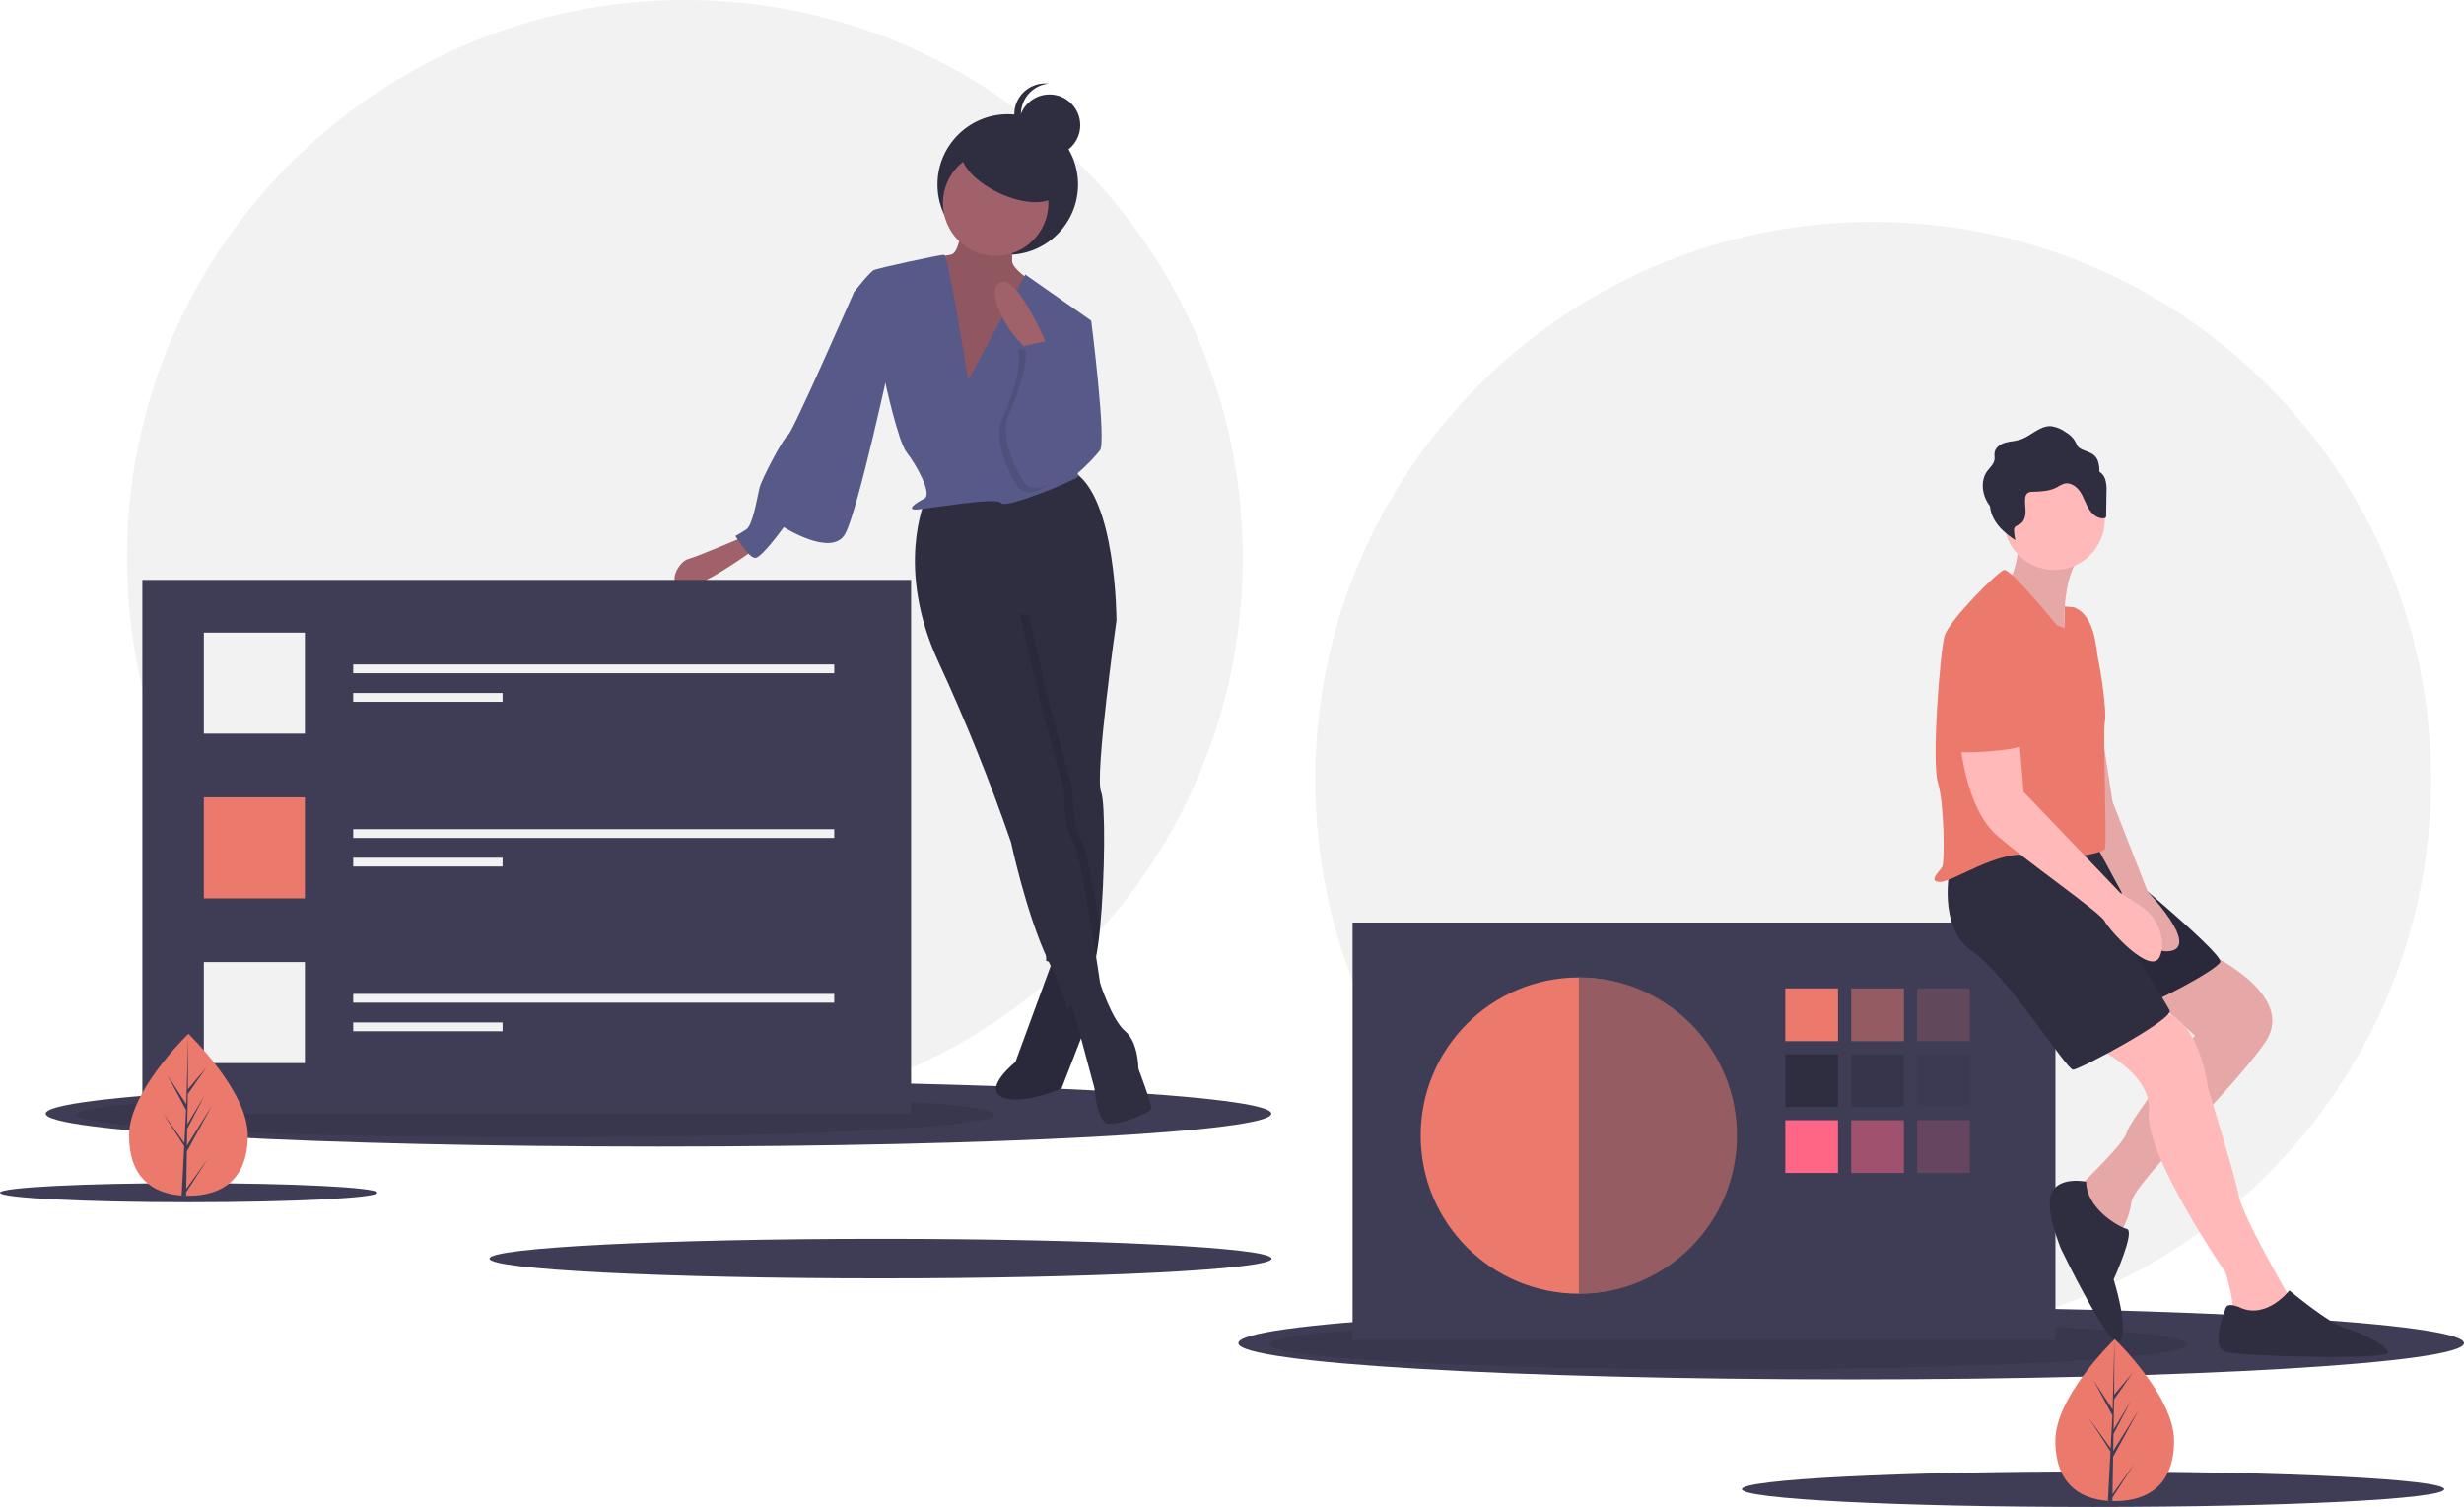
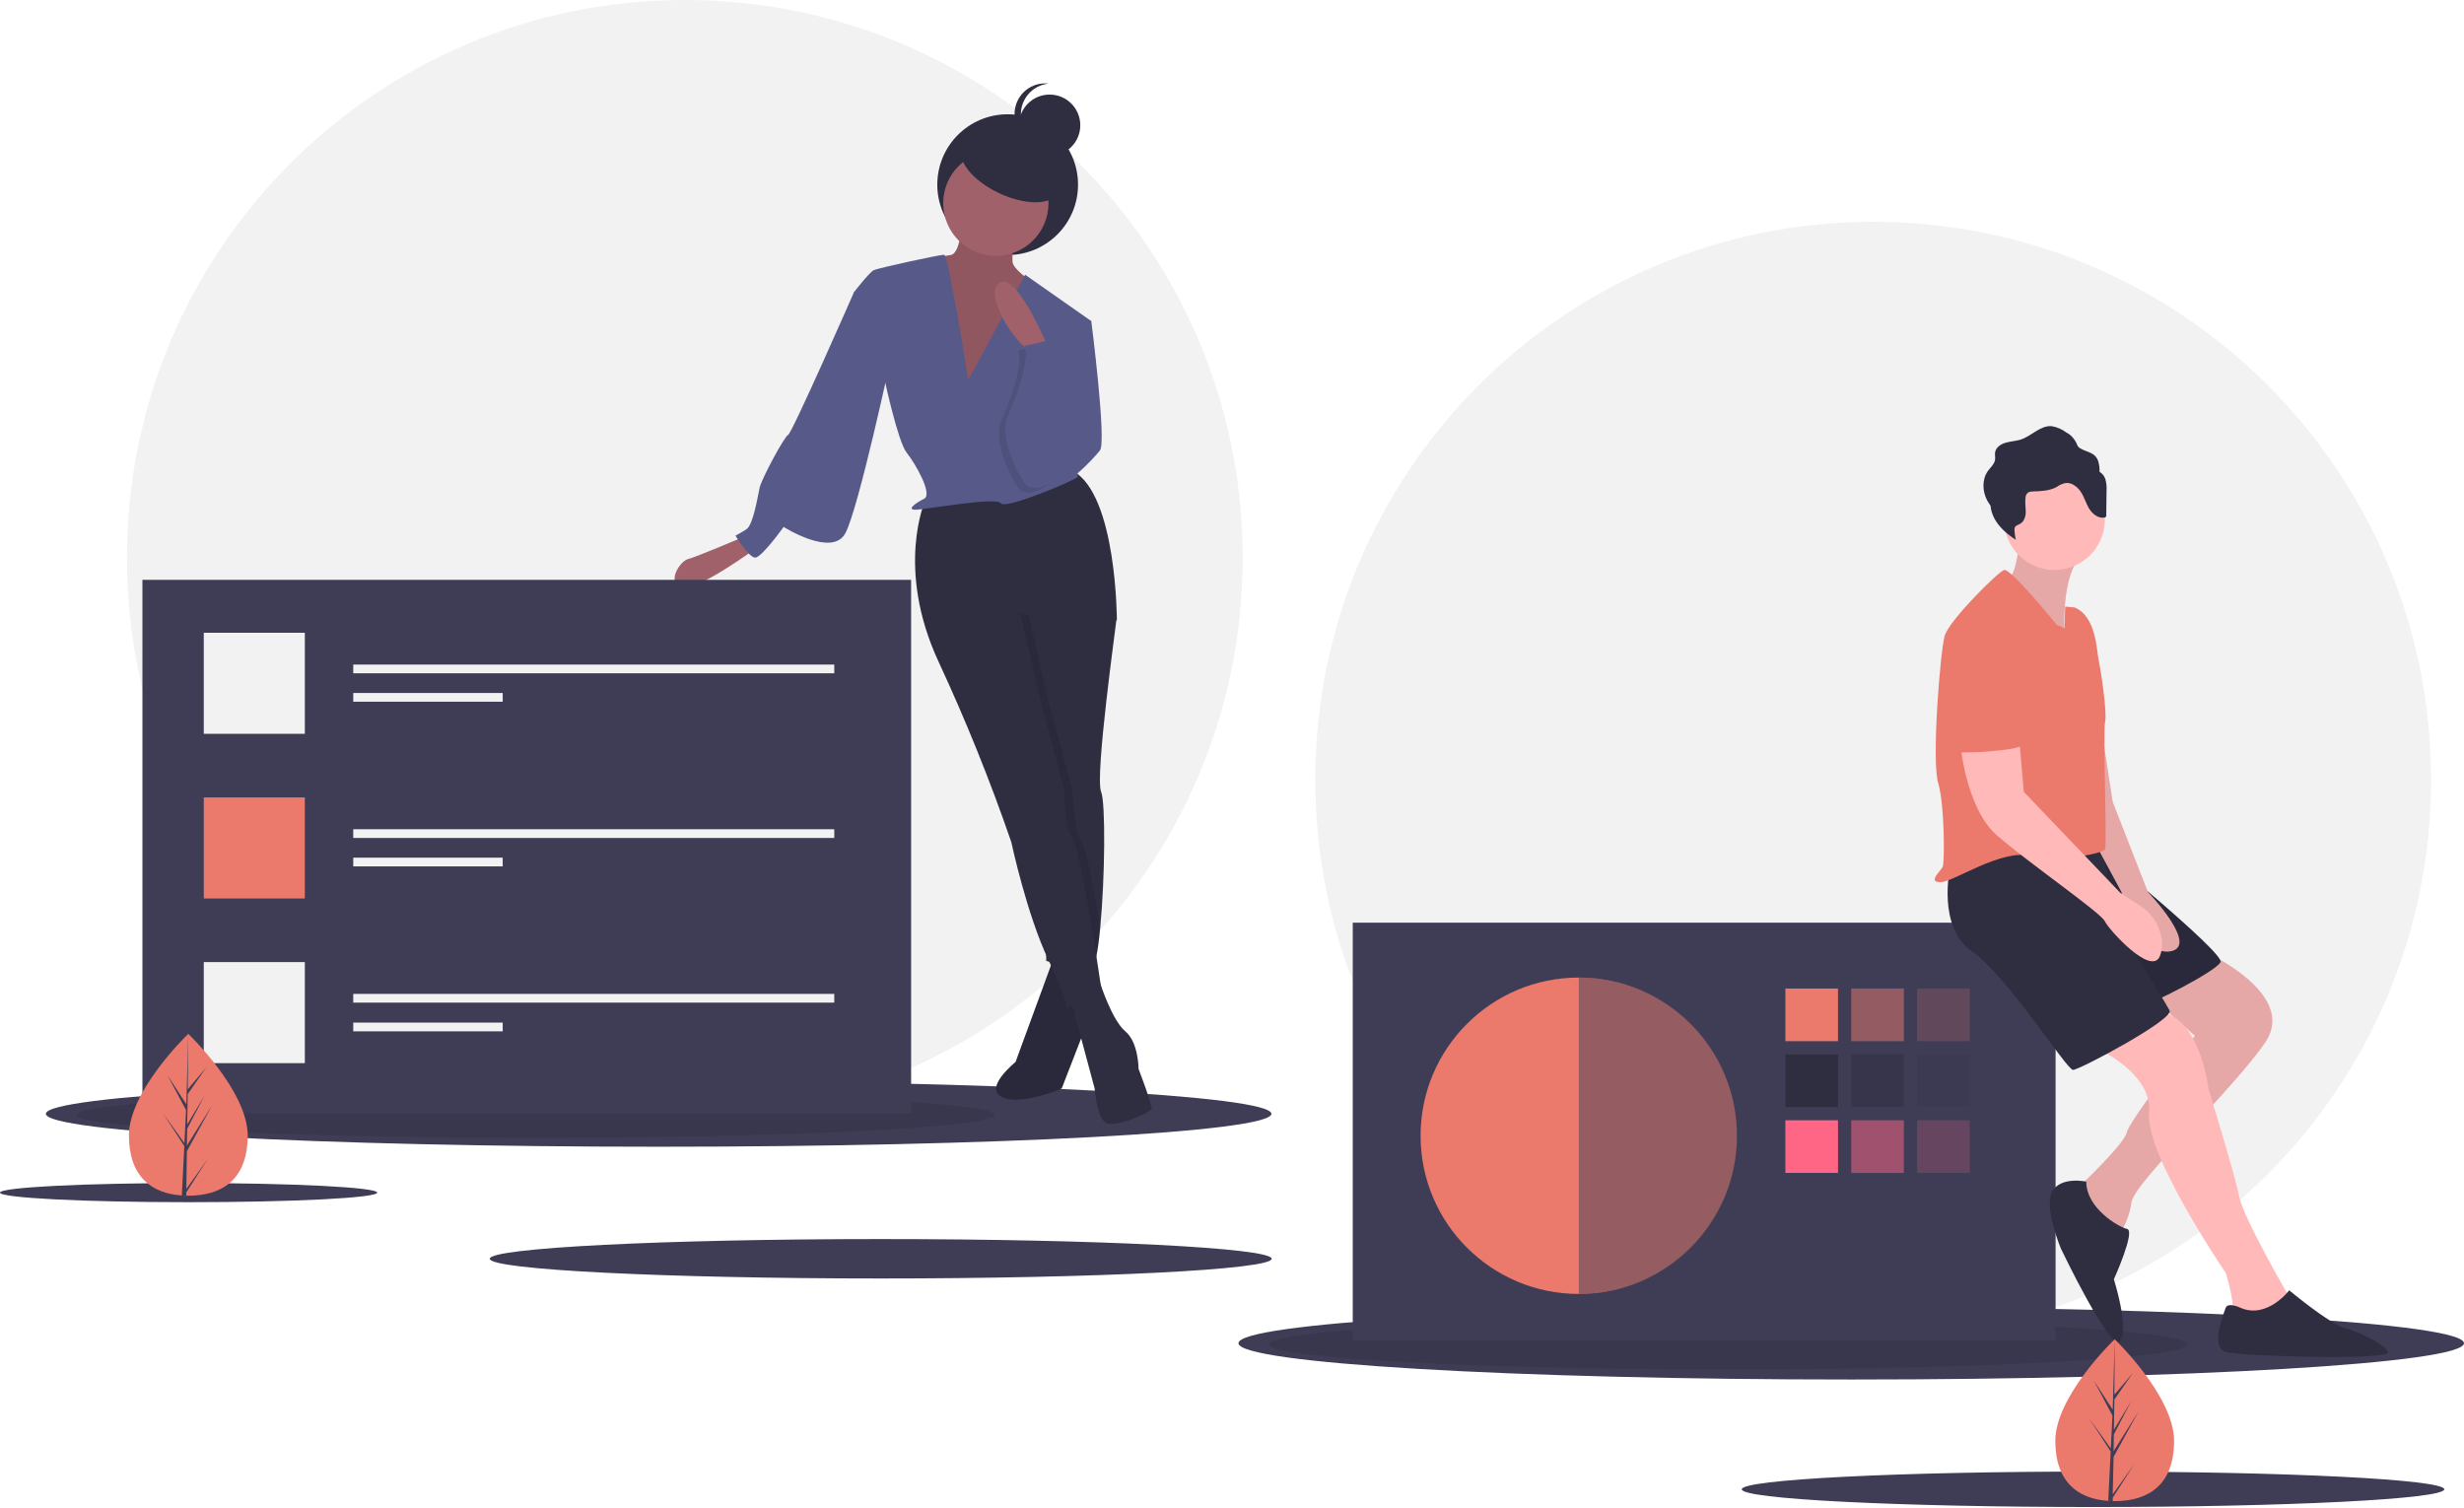
- <svg xmlns="http://www.w3.org/2000/svg" width="875.437" height="535.406" viewBox="0 0 875.437 535.406">
-   <g id="Group_29" data-name="Group 29" transform="translate(0 -11.227)">
-     <circle id="Ellipse_91" data-name="Ellipse 91" cx="198.217" cy="198.217" r="198.217" transform="translate(467.297 90.045)" fill="#f2f2f2" />
-     <circle id="Ellipse_93" data-name="Ellipse 93" cx="198.217" cy="198.217" r="198.217" transform="translate(45.111 11.227)" fill="#f2f2f2" />
-     <ellipse id="Ellipse_94" data-name="Ellipse 94" cx="217.727" cy="11.706" rx="217.727" ry="11.706" transform="translate(16.237 395.175)" fill="#3f3d56" />
-     <ellipse id="Ellipse_95" data-name="Ellipse 95" cx="163.1" cy="8.073" rx="163.1" ry="8.073" transform="translate(27.162 399.211)" opacity="0.1" />
-     <ellipse id="Ellipse_96" data-name="Ellipse 96" cx="217.727" cy="12.876" rx="217.727" ry="12.876" transform="translate(439.984 475.554)" fill="#3f3d56" />
-     <ellipse id="Ellipse_97" data-name="Ellipse 97" cx="163.1" cy="8.88" rx="163.1" ry="8.88" transform="translate(450.909 479.994)" opacity="0.1" />
-     <ellipse id="Ellipse_98" data-name="Ellipse 98" cx="138.942" cy="7.023" rx="138.942" ry="7.023" transform="translate(173.916 451.362)" fill="#3f3d56" />
-     <ellipse id="Ellipse_99" data-name="Ellipse 99" cx="67.037" cy="3.389" rx="67.037" ry="3.389" transform="translate(0 431.586)" fill="#3f3d56" />
-     <ellipse id="Ellipse_100" data-name="Ellipse 100" cx="124.767" cy="6.307" rx="124.767" ry="6.307" transform="translate(618.88 534.019)" fill="#3f3d56" />
-     <rect id="Rectangle_427" data-name="Rectangle 427" width="249.722" height="148.273" transform="translate(480.564 338.987)" fill="#3f3d56" />
-     <circle id="Ellipse_101" data-name="Ellipse 101" cx="56.188" cy="56.188" r="56.188" transform="translate(504.756 358.497)" fill="#eb7a6d" />
-     <rect id="Rectangle_428" data-name="Rectangle 428" width="18.729" height="18.729" transform="translate(634.299 362.399)" fill="#eb7a6d" />
-     <rect id="Rectangle_429" data-name="Rectangle 429" width="18.729" height="18.729" transform="translate(657.711 362.399)" fill="#eb7a6d" opacity="0.5" />
-     <rect id="Rectangle_430" data-name="Rectangle 430" width="18.729" height="18.729" transform="translate(681.122 362.399)" fill="#eb7a6d" opacity="0.2" />
-     <rect id="Rectangle_431" data-name="Rectangle 431" width="18.729" height="18.729" transform="translate(634.299 385.81)" fill="#2f2e41" />
-     <rect id="Rectangle_432" data-name="Rectangle 432" width="18.729" height="18.729" transform="translate(657.711 385.81)" fill="#2f2e41" opacity="0.5" />
-     <rect id="Rectangle_433" data-name="Rectangle 433" width="18.729" height="18.729" transform="translate(681.122 385.81)" fill="#2f2e41" opacity="0.2" />
-     <rect id="Rectangle_434" data-name="Rectangle 434" width="18.729" height="18.729" transform="translate(634.299 409.222)" fill="#ff6584" />
-     <rect id="Rectangle_435" data-name="Rectangle 435" width="18.729" height="18.729" transform="translate(657.711 409.222)" fill="#ff6584" opacity="0.5" />
-     <rect id="Rectangle_436" data-name="Rectangle 436" width="18.729" height="18.729" transform="translate(681.122 409.222)" fill="#ff6584" opacity="0.2" />
-     <path id="Path_423" data-name="Path 423" d="M757.9,558.459V670.834c31.031,0,57.748-25.156,57.748-56.187S788.935,558.459,757.9,558.459Z" transform="translate(-196.96 -199.962)" fill="#3f3d56" opacity="0.5" />
-     <path id="Path_424" data-name="Path 424" d="M1030.415,546.959s32.776,14.827,21.07,32-46.823,49.945-47.6,56.968-5.463,13.266-5.463,13.266S982.811,632.8,984.372,631.24s17.168-16.388,17.949-20.29,24.192-34.337,24.192-34.337l-21.07-18.729Z" transform="translate(-246.672 -197.437)" fill="#ffb9b9" />
-     <path id="Path_425" data-name="Path 425" d="M1030.415,546.959s32.776,14.827,21.07,32-46.823,49.945-47.6,56.968-5.463,13.266-5.463,13.266S982.811,632.8,984.372,631.24s17.168-16.388,17.949-20.29,24.192-34.337,24.192-34.337l-21.07-18.729Z" transform="translate(-246.672 -197.437)" opacity="0.1" />
-     <path id="Path_426" data-name="Path 426" d="M990.4,585.665s22.631,9.365,21.07,24.192,27.313,56.968,27.313,56.968,3.122,10.145,2.341,13.266,20.29,2.341,20.29,2.341v-7.023s-16.388-28.094-17.949-35.9-10.925-38.239-10.925-38.239-3.122-27.313-18.729-27.313A29.264,29.264,0,0,0,990.4,585.665Z" transform="translate(-248.021 -203.366)" fill="#ffb9b9" />
-     <path id="Path_427" data-name="Path 427" d="M987.867,498.459s46.823,38.239,45.262,41.36-24.192,14.827-28.094,15.608-31.51-56.968-31.51-56.968Z" transform="translate(-244.314 -186.785)" fill="#2f2e41" />
-     <path id="Path_428" data-name="Path 428" d="M987.867,498.459s46.823,38.239,45.262,41.36-24.192,14.827-28.094,15.608-31.51-56.968-31.51-56.968Z" transform="translate(-244.314 -186.785)" opacity="0.1" />
-     <path id="Path_429" data-name="Path 429" d="M926.661,506.019s-4.682,21.07,7.8,29.655,33.556,42.141,35.9,42.141,35.9-17.949,34.337-21.07-18.729-30.435-18.729-30.435l-5.463-28.874S932.9,495.874,926.661,506.019Z" transform="translate(-233.833 -186.541)" fill="#2f2e41" />
-     <path id="Path_430" data-name="Path 430" d="M991.9,420.459l7.023,45.262,12.486,32s18.729,19.51,7.8,21.07-17.168-21.07-17.168-21.07L991.9,478.988Z" transform="translate(-248.35 -169.655)" fill="#ffb9b9" />
-     <path id="Path_431" data-name="Path 431" d="M991.9,420.459l7.023,45.262,12.486,32s18.729,19.51,7.8,21.07-17.168-21.07-17.168-21.07L991.9,478.988Z" transform="translate(-248.35 -169.655)" opacity="0.1" />
-     <path id="Path_432" data-name="Path 432" d="M956.662,355.959s0,16.388-5.463,17.949,21.851,22.631,21.851,22.631-3.122-27.313,7.8-34.337Z" transform="translate(-239.252 -155.49)" fill="#ffb9b9" />
-     <path id="Path_433" data-name="Path 433" d="M956.662,355.959s0,16.388-5.463,17.949,21.851,22.631,21.851,22.631-3.122-27.313,7.8-34.337Z" transform="translate(-239.252 -155.49)" opacity="0.1" />
-     <circle id="Ellipse_102" data-name="Ellipse 102" cx="17.949" cy="17.949" r="17.949" transform="translate(711.947 177.839)" fill="#ffb9b9" />
-     <path id="Path_434" data-name="Path 434" d="M963.185,392.462s-16.388-20.29-18.729-19.51-19.51,17.949-21.07,23.411-4.682,44.482-2.341,52.286,2.341,28.094,1.561,29.654-5.463,5.463-.78,5.463,21.07-11.706,32-9.365,25.753-.78,26.533-2.341-.78-42.141,0-45.262-1.561-18.729-2.341-21.851-.78-15.608-8.584-18.729l-3.328-.329-.186,7.719Z" transform="translate(-232.509 -159.217)" fill="#eb7a6d" />
-     <path id="Path_435" data-name="Path 435" d="M931.4,449.959s1.561,24.192,13.267,34.337,36.678,27.313,38.239,30.435,16.388,19.51,19.51,12.486a11.676,11.676,0,0,0,.626-6.919,17.21,17.21,0,0,0-7.728-11.247l-6.944-4.464-34.337-35.9-1.561-18.729Z" transform="translate(-235.063 -176.134)" fill="#ffb9b9" />
-     <path id="Path_436" data-name="Path 436" d="M985.253,651.364s-8.974-1.951-12.1,3.512,3.122,20.29,3.122,20.29,17.949,37.458,21.07,32.776-2.341-21.851-2.341-21.851,7.8-17.168,4.682-17.949S985.253,660.728,985.253,651.364Z" transform="translate(-244.041 -220.291)" fill="#2f2e41" />
-     <path id="Path_437" data-name="Path 437" d="M1057.131,707.2s-4.682-2.341-5.463,0-5.463,14.047,0,15.608,59.309,3.122,57.748,0-10.145-7.023-15.608-8.584-19.51-13.266-19.51-13.266S1066.5,711.1,1057.131,707.2Z" transform="translate(-260.902 -231.258)" fill="#2f2e41" />
-     <path id="Path_438" data-name="Path 438" d="M985.321,326.38a4.807,4.807,0,0,0-2.085-2.721,11.03,11.03,0,0,0-.44-3.591c-1.147-3.39-3.863-3.2-6.427-4.695-1.112-.65-1.043-1.225-1.622-2.293a8.511,8.511,0,0,0-3.28-3.346,11.8,11.8,0,0,0-5.326-2.259c-4.088-.279-7.223,3.567-11.13,4.8-1.722.544-3.573.566-5.3,1.081s-3.459,1.742-3.717,3.53c-.119.825.091,1.672-.03,2.5-.24,1.64-1.679,2.788-2.642,4.137-2.13,2.983-1.886,7.2-.183,10.442a14.676,14.676,0,0,0,1.228,1.922,11.823,11.823,0,0,0,1.3,4.39c1.7,3.245,4.634,5.67,7.7,7.685a18.174,18.174,0,0,1-.454-3.277,2.261,2.261,0,0,1,.139-1.086c.341-.713,1.242-.9,1.929-1.293,1.423-.809,1.981-2.6,2.022-4.234s-.306-3.275-.134-4.9a2.679,2.679,0,0,1,.917-1.97,3.167,3.167,0,0,1,1.729-.412c2.915-.119,5.961-.172,8.532-1.551a12.646,12.646,0,0,1,2.656-1.343c2.185-.57,4.419.962,5.678,2.836s1.887,4.105,3.049,6.042,3.169,3.663,5.416,3.434a.9.9,0,0,0,.671-.3,1.006,1.006,0,0,0,.124-.572l.125-8.588a12.981,12.981,0,0,0-.433-4.365Z" transform="translate(-237.344 -144.838)" fill="#2f2e41" />
-     <path id="Path_439" data-name="Path 439" d="M936.81,398.959s17.168,7.8,16.388,24.192,4.682,17.949-8.584,19.51-16.388,0-17.168,1.561-5.463-35.9-2.341-39.8S936.81,398.959,936.81,398.959Z" transform="translate(-233.447 -164.933)" fill="#eb7a6d" />
-     <circle id="Ellipse_103" data-name="Ellipse 103" cx="24.972" cy="24.972" r="24.972" transform="translate(333.072 51.807)" fill="#2f2e41" />
-     <path id="Path_440" data-name="Path 440" d="M513.5,547.959,499.454,586.2s-11.706,9.365-4.682,12.486,21.07-3.122,21.07-3.122l10.925-28.094-1.561-19.51Z" transform="translate(-138.678 -197.656)" fill="#2f2e41" />
-     <path id="Path_441" data-name="Path 441" d="M513.5,547.959,499.454,586.2s-11.706,9.365-4.682,12.486,21.07-3.122,21.07-3.122l10.925-28.094-1.561-19.51Z" transform="translate(-138.678 -197.656)" opacity="0.1" />
-     <path id="Path_442" data-name="Path 442" d="M519.412,257.459l11.706,1.561s5.463,42.921,3.122,46.043-14.047,15.608-18.729,12.486S519.412,257.459,519.412,257.459Z" transform="translate(-143.419 -133.857)" fill="#575a89" />
-     <path id="Path_443" data-name="Path 443" d="M370.546,357.959s-16.388,7.023-19.51,7.8-7.8,8.584-2.341,10.145,26.533-14.047,26.533-14.047Z" transform="translate(-106.538 -155.929)" fill="#a0616a" />
-     <path id="Path_444" data-name="Path 444" d="M526.4,566.477l8.584,32s.78,11.706,4.682,12.486,15.608-3.9,15.608-5.463-4.682-14.047-4.682-14.047,0-9.365-4.682-13.267-8.9-16.973-8.9-16.973Z" transform="translate(-146.118 -200.566)" fill="#2f2e41" />
-     <path id="Path_445" data-name="Path 445" d="M530.959,453.535c1.576,3.676,1.381,30.341-.343,48.087-.835,8.623-2.029,15.139-3.559,15.9l-11.183-2.794-4.425-1.108-.117-9.708-.663-53.5L497.4,395.006V380.959l33.556,3.122,5.322,8.358.14.226S528.618,448.072,530.959,453.535Z" transform="translate(-139.749 -160.98)" fill="#2f2e41" />
-     <path id="Path_446" data-name="Path 446" d="M523.936,470.7c1.67,2.505,4.456,17.5,6.68,30.919-.835,8.623-2.029,15.139-3.559,15.9l-11.183-2.794c-.172-.359-.343-.734-.523-1.108-1.428-3-2.77-6.305-4.019-9.708l-.663-53.5L497.4,395.006V380.959l33.556,3.122,5.322,8.358-31.075-2.115,7.023,30.435,8.584,32S520.814,466.021,523.936,470.7Z" transform="translate(-139.749 -160.98)" opacity="0.1" />
-     <path id="Path_447" data-name="Path 447" d="M459.357,338.1s-10.925,24.192,4.682,57.748a682.137,682.137,0,0,1,25.753,63.991s5.463,25.753,13.266,42.141,6.243,17.168,6.243,17.168l12.486-7.023s-7.023-48.384-10.145-53.066-3.122-17.949-3.122-17.949l-8.584-32-7.023-30.435,34.337,2.341s0-44.482-15.608-53.066Z" transform="translate(-130.577 -149.34)" fill="#2f2e41" />
-     <path id="Path_448" data-name="Path 448" d="M471.8,212.459s0,12.486-3.9,13.267-11.706.78-14.047,4.682S471.8,285.815,471.8,285.815l21.07-13.266,7.023-35.117s-10.145-6.243-10.145-9.365V214.02Z" transform="translate(-130.143 -123.974)" fill="#a0616a" />
-     <path id="Path_449" data-name="Path 449" d="M471.8,212.459s0,12.486-3.9,13.267-11.706.78-14.047,4.682S471.8,285.815,471.8,285.815l21.07-13.266,7.023-35.117s-10.145-6.243-10.145-9.365V214.02Z" transform="translate(-130.143 -123.974)" opacity="0.1" />
-     <circle id="Ellipse_104" data-name="Ellipse 104" cx="18.729" cy="18.729" r="18.729" transform="translate(335.023 64.683)" fill="#a0616a" />
-     <path id="Path_450" data-name="Path 450" d="M468.483,273.941s-7.023-44.482-8.584-44.482-23.411,4.682-24.972,5.463-7.023,7.8-7.023,7.8l10.925,31.215s4.682,21.851,7.8,25.753,9.365,14.827,6.243,16.388-6.243,3.9-3.122,3.9,28.874-4.682,30.435-2.341,27.313-8.584,27.313-9.365-3.121-37.458-3.121-37.458l7.8-17.949-23.412-16.388Z" transform="translate(-124.486 -127.708)" fill="#575a89" />
-     <path id="Path_451" data-name="Path 451" d="M423.848,241.459l-7.8,3.9s-21.851,49.944-23.411,50.725-9.365,15.608-10.145,18.729-2.341,13.267-4.682,14.827a40.537,40.537,0,0,1-3.9,2.341s4.682,7.8,7.023,7.8,10.145-10.925,10.145-10.925,17.168,10.925,21.851,2.341,16.388-63.211,16.388-63.211Z" transform="translate(-112.626 -130.343)" fill="#575a89" />
-     <path id="Path_452" data-name="Path 452" d="M511.049,265.3s-10.925-26.533-17.168-23.411,4.682,21.851,11.706,24.972Z" transform="translate(-138.568 -130.381)" fill="#a0616a" />
-     <path id="Path_453" data-name="Path 453" d="M500.55,272.263l10.949-2.475,2.317,11.84s10.145,17.949,7.8,25.753-16.388,20.29-21.07,13.267-8.584-17.949-5.463-24.192S502.891,275.384,500.55,272.263Z" transform="translate(-138.994 -136.565)" opacity="0.1" />
-     <path id="Path_454" data-name="Path 454" d="M503.55,270.263l10.949-2.475,2.317,11.84s10.145,17.949,7.8,25.753-16.388,20.29-21.07,13.266-8.584-17.949-5.463-24.192S505.891,273.384,503.55,270.263Z" transform="translate(-139.653 -136.125)" fill="#575a89" />
-     <ellipse id="Ellipse_105" data-name="Ellipse 105" cx="8.974" cy="18.729" rx="8.974" ry="18.729" transform="translate(338.057 71.888) rotate(-64.899)" fill="#2f2e41" />
-     <circle id="Ellipse_106" data-name="Ellipse 106" cx="10.925" cy="10.925" r="10.925" transform="translate(361.946 44.783)" fill="#2f2e41" />
-     <path id="Path_455" data-name="Path 455" d="M503.239,162.384a10.925,10.925,0,0,1,9.753-10.861,10.925,10.925,0,1,0,0,21.721,10.925,10.925,0,0,1-9.755-10.861Z" transform="translate(-140.513 -110.578)" fill="#2f2e41" />
-     <rect id="Rectangle_437" data-name="Rectangle 437" width="273.134" height="189.633" transform="translate(50.573 217.248)" fill="#3f3d56" />
-     <rect id="Rectangle_438" data-name="Rectangle 438" width="35.898" height="35.898" transform="translate(72.424 235.977)" fill="#f2f2f2" />
-     <rect id="Rectangle_439" data-name="Rectangle 439" width="35.898" height="35.898" transform="translate(72.424 294.506)" fill="#eb7a6d" />
-     <rect id="Rectangle_440" data-name="Rectangle 440" width="35.898" height="35.898" transform="translate(72.424 353.034)" fill="#f2f2f2" />
-     <rect id="Rectangle_441" data-name="Rectangle 441" width="170.904" height="3.122" transform="translate(125.49 247.293)" fill="#f2f2f2" />
-     <rect id="Rectangle_442" data-name="Rectangle 442" width="53.066" height="3.122" transform="translate(125.49 257.438)" fill="#f2f2f2" />
-     <rect id="Rectangle_443" data-name="Rectangle 443" width="170.904" height="3.122" transform="translate(125.49 305.821)" fill="#f2f2f2" />
-     <rect id="Rectangle_444" data-name="Rectangle 444" width="53.066" height="3.122" transform="translate(125.49 315.966)" fill="#f2f2f2" />
-     <rect id="Rectangle_445" data-name="Rectangle 445" width="170.904" height="3.122" transform="translate(125.49 364.35)" fill="#f2f2f2" />
-     <rect id="Rectangle_446" data-name="Rectangle 446" width="53.066" height="3.122" transform="translate(125.49 374.495)" fill="#f2f2f2" />
-     <path id="Path_456" data-name="Path 456" d="M1017.031,759.234c0,15.886-9.443,21.432-21.092,21.432-.27,0-.54,0-.808-.01-.54-.012-1.076-.037-1.6-.074-10.514-.743-18.681-6.575-18.681-21.349,0-15.286,19.533-34.577,21.005-36.007l0,0c.056-.056.085-.083.085-.083S1017.031,743.351,1017.031,759.234Z" transform="translate(-244.604 -236.129)" fill="#eb7a6d" />
-     <path id="Path_457" data-name="Path 457" d="M998.5,778.236l7.715-10.778-7.734,11.962-.019,1.237c-.54-.012-1.076-.037-1.6-.074l.831-15.891-.006-.124.014-.021.08-1.5-7.754-11.991,7.777,10.865.019.318.627-12.007-6.637-12.391,6.719,10.285.654-24.9,0-.085v.083l-.109,19.631,6.608-7.783-6.635,9.474-.175,10.751,6.171-10.318-6.2,11.9-.1,5.977,8.955-14.362-8.99,16.447Z" transform="translate(-247.938 -236.129)" fill="#3f3d56" />
-     <path id="Path_458" data-name="Path 458" d="M140.031,620.234c0,15.886-9.443,21.432-21.092,21.432-.27,0-.54,0-.808-.01-.54-.012-1.075-.037-1.6-.074-10.514-.743-18.681-6.575-18.681-21.349,0-15.286,19.533-34.577,21-36.007l0,0c.056-.056.085-.083.085-.083S140.031,604.351,140.031,620.234Z" transform="translate(-51.999 -205.602)" fill="#eb7a6d" />
-     <path id="Path_459" data-name="Path 459" d="M121.5,639.236l7.715-10.778-7.734,11.962-.019,1.237c-.54-.012-1.075-.037-1.6-.074l.831-15.892-.006-.124.014-.021.08-1.5-7.754-11.991,7.777,10.865.019.318.627-12.007-6.637-12.391,6.719,10.285.654-24.9,0-.085v.083l-.109,19.63,6.608-7.783-6.635,9.474-.175,10.751,6.171-10.318-6.2,11.9-.1,5.977L130.71,609.5l-8.99,16.447Z" transform="translate(-55.333 -205.602)" fill="#3f3d56" />
+ <svg xmlns="http://www.w3.org/2000/svg" version="1.1" id="svg--project" x="0px" y="0px" viewBox="0 0 875.4 535.4" style="enable-background:new 0 0 875.4 535.4;" xml:space="preserve">
+   <style type="text/css">
+ 	.st0{fill:#F2F2F2;}
+ 	.st1{fill:#3F3D56;}
+ 	.st2{opacity:0.1;enable-background:new    ;}
+ 	.st3{fill:#EB7A6D;}
+ 	.st4{opacity:0.5;fill:#EB7A6D;enable-background:new    ;}
+ 	.st5{opacity:0.2;fill:#EB7A6D;enable-background:new    ;}
+ 	.st6{fill:#2F2E41;}
+ 	.st7{opacity:0.5;fill:#2F2E41;enable-background:new    ;}
+ 	.st8{opacity:0.2;fill:#2F2E41;enable-background:new    ;}
+ 	.st9{fill:#FF6584;}
+ 	.st10{opacity:0.5;fill:#FF6584;enable-background:new    ;}
+ 	.st11{opacity:0.2;fill:#FF6584;enable-background:new    ;}
+ 	.st12{opacity:0.5;fill:#3F3D56;enable-background:new    ;}
+ 	.st13{fill:#FFB9B9;}
+ 	.st14{fill:#575A89;}
+ 	.st15{fill:#A0616A;}
+ </style>
+   <circle id="svg--project--bgcircle--two" class="st0" cx="665.5" cy="277" r="198.2" />
+   <circle id="svg--project--bgcircle--one" class="st0" cx="243.3" cy="198.2" r="198.2" />
+   <ellipse id="svg--project_x5F__x5F_shadow--circle_6_" class="st1" cx="234" cy="395.7" rx="217.7" ry="11.7" />
+   <ellipse id="svg--project_x5F__x5F_shadow--circle_5_" class="st2" cx="190.3" cy="396.1" rx="163.1" ry="8.1" />
+   <ellipse id="svg--project_x5F__x5F_shadow--circle_4_" class="st1" cx="657.7" cy="477.2" rx="217.7" ry="12.9" />
+   <ellipse id="svg--project_x5F__x5F_shadow--circle_3_" class="st2" cx="614" cy="477.6" rx="163.1" ry="8.9" />
+   <ellipse id="svg--project_x5F__x5F_shadow--circle_2_" class="st1" cx="312.9" cy="447.2" rx="138.9" ry="7" />
+   <ellipse id="svg--project_x5F__x5F_shadow--circle_1_" class="st1" cx="67" cy="423.7" rx="67" ry="3.4" />
+   <ellipse id="svg--project_x5F__x5F_shadow--circle" class="st1" cx="743.6" cy="529.1" rx="124.8" ry="6.3" />
+   <g id="svg--project--palette">
+     <rect id="svg--project--palette_x5F__x5F_bg" x="480.6" y="327.8" class="st1" width="249.7" height="148.3" />
+     <rect id="svg--project--palette_x5F__x5F_color_2_" x="634.3" y="351.2" class="st3" width="18.7" height="18.7" />
+     <rect id="svg--project--palette_x5F__x5F_color_3_" x="657.7" y="351.2" class="st4" width="18.7" height="18.7" />
+     <rect id="svg--project--palette_x5F__x5F_color_4_" x="681.1" y="351.2" class="st5" width="18.7" height="18.7" />
+     <rect id="svg--project--palette_x5F__x5F_color_5_" x="634.3" y="374.6" class="st6" width="18.7" height="18.7" />
+     <rect id="svg--project--palette_x5F__x5F_color_6_" x="657.7" y="374.6" class="st7" width="18.7" height="18.7" />
+     <rect id="svg--project--palette_x5F__x5F_color_7_" x="681.1" y="374.6" class="st8" width="18.7" height="18.7" />
+     <rect id="svg--project--palette_x5F__x5F_color_8_" x="634.3" y="398" class="st9" width="18.7" height="18.7" />
+     <rect id="svg--project--palette_x5F__x5F_color_1_" x="657.7" y="398" class="st10" width="18.7" height="18.7" />
+     <rect id="svg--project--palette_x5F__x5F_color" x="681.1" y="398" class="st11" width="18.7" height="18.7" />
+     <g id="svg--project--palette--main">
+       <circle id="Ellipse_101" class="st3" cx="560.9" cy="403.5" r="56.2" />
+       <path id="Path_423" class="st12" d="M560.9,347.3v112.4c31,0,57.7-25.2,57.7-56.2S592,347.3,560.9,347.3z" />
+     </g>
+   </g>
+   <g id="svg--project--man">
+     <path id="Path_424" class="st13" d="M783.7,338.3c0,0,32.8,14.8,21.1,32s-46.8,49.9-47.6,57s-5.5,13.3-5.5,13.3s-15.6-16.4-14-18   s17.2-16.4,17.9-20.3s24.2-34.3,24.2-34.3l-21.1-18.7L783.7,338.3z" />
+     <path id="Path_425" class="st2" d="M783.7,338.3c0,0,32.8,14.8,21.1,32s-46.8,49.9-47.6,57s-5.5,13.3-5.5,13.3s-15.6-16.4-14-18   s17.2-16.4,17.9-20.3s24.2-34.3,24.2-34.3l-21.1-18.7L783.7,338.3z" />
+     <path id="Path_426" class="st13" d="M742.4,371.1c0,0,22.6,9.4,21.1,24.2s27.3,57,27.3,57s3.1,10.1,2.3,13.3s20.3,2.3,20.3,2.3v-7   c0,0-16.4-28.1-17.9-35.9s-10.9-38.2-10.9-38.2s-3.1-27.3-18.7-27.3C756.6,359.4,747.9,363.7,742.4,371.1z" />
+     <path id="Path_427" class="st6" d="M743.6,300.4c0,0,46.8,38.2,45.3,41.4s-24.2,14.8-28.1,15.6s-31.5-57-31.5-57H743.6z" />
+     <path id="Path_428" class="st2" d="M743.6,300.4c0,0,46.8,38.2,45.3,41.4s-24.2,14.8-28.1,15.6s-31.5-57-31.5-57H743.6z" />
+     <path id="Path_429" class="st6" d="M692.8,308.3c0,0-4.7,21.1,7.8,29.7s33.6,42.1,35.9,42.1s35.9-17.9,34.3-21.1   s-18.7-30.4-18.7-30.4l-5.5-28.9C746.7,299.7,699.1,298.1,692.8,308.3z" />
+     <path id="Path_430" class="st13" d="M743.6,239.6l7,45.3l12.5,32c0,0,18.7,19.5,7.8,21.1c-10.9,1.6-17.2-21.1-17.2-21.1l-10.1-18.7   V239.6z" />
+     <path id="Path_431" class="st2" d="M743.6,239.6l7,45.3l12.5,32c0,0,18.7,19.5,7.8,21.1c-10.9,1.6-17.2-21.1-17.2-21.1l-10.1-18.7   V239.6z" />
+     <path id="Path_432" class="st13" d="M717.4,189.2c0,0,0,16.4-5.5,17.9s21.9,22.6,21.9,22.6s-3.1-27.3,7.8-34.3L717.4,189.2z" />
+     <path id="Path_433" class="st2" d="M717.4,189.2c0,0,0,16.4-5.5,17.9s21.9,22.6,21.9,22.6s-3.1-27.3,7.8-34.3L717.4,189.2z" />
+     <circle id="Ellipse_102" class="st13" cx="729.9" cy="184.6" r="17.9" />
+     <path id="Path_434" class="st3" d="M730.7,222c0,0-16.4-20.3-18.7-19.5c-2.3,0.8-19.5,17.9-21.1,23.4c-1.6,5.5-4.7,44.5-2.3,52.3   c2.3,7.8,2.3,28.1,1.6,29.7s-5.5,5.5-0.8,5.5s21.1-11.7,32-9.4c10.9,2.3,25.8-0.8,26.5-2.3s-0.8-42.1,0-45.3s-1.6-18.7-2.3-21.9   s-0.8-15.6-8.6-18.7l-3.3-0.3l-0.2,7.7L730.7,222z" />
+     <path id="Path_435" class="st13" d="M696.3,262.6c0,0,1.6,24.2,13.3,34.3s36.7,27.3,38.2,30.4s16.4,19.5,19.5,12.5   c0.9-2.2,1.1-4.6,0.6-6.9c-0.9-4.7-3.7-8.7-7.7-11.2l-6.9-4.5L719,281.3l-1.6-18.7L696.3,262.6z" />
+     <path id="Path_436" class="st6" d="M741.2,419.8c0,0-9-2-12.1,3.5s3.1,20.3,3.1,20.3s17.9,37.5,21.1,32.8s-2.3-21.9-2.3-21.9   s7.8-17.2,4.7-17.9S741.2,429.2,741.2,419.8z" />
+     <path id="Path_437" class="st6" d="M796.2,464.7c0,0-4.7-2.3-5.5,0s-5.5,14,0,15.6s59.3,3.1,57.7,0s-10.1-7-15.6-8.6   s-19.5-13.3-19.5-13.3S805.6,468.6,796.2,464.7z" />
+     <path id="Path_438" class="st6" d="M748,170.3c-0.3-1.1-1.1-2.1-2.1-2.7c0.1-1.2-0.1-2.4-0.4-3.6c-1.1-3.4-3.9-3.2-6.4-4.7   c-1.1-0.6-1-1.2-1.6-2.3c-0.8-1.4-1.9-2.6-3.3-3.3c-1.6-1.2-3.4-2-5.3-2.3c-4.1-0.3-7.2,3.6-11.1,4.8c-1.7,0.5-3.6,0.6-5.3,1.1   s-3.5,1.7-3.7,3.5c-0.1,0.8,0.1,1.7,0,2.5c-0.2,1.6-1.7,2.8-2.6,4.1c-2.1,3-1.9,7.2-0.2,10.4c0.4,0.7,0.8,1.3,1.2,1.9   c0.1,1.5,0.6,3,1.3,4.4c1.7,3.2,4.6,5.7,7.7,7.7c-0.3-1.1-0.4-2.2-0.5-3.3c0-0.4,0-0.7,0.1-1.1c0.3-0.7,1.2-0.9,1.9-1.3   c1.4-0.8,2-2.6,2-4.2s-0.3-3.3-0.1-4.9c0-0.8,0.3-1.5,0.9-2c0.5-0.3,1.1-0.4,1.7-0.4c2.9-0.1,6-0.2,8.5-1.6c0.8-0.6,1.7-1,2.7-1.3   c2.2-0.6,4.4,1,5.7,2.8s1.9,4.1,3,6s3.2,3.7,5.4,3.4c0.3,0,0.5-0.1,0.7-0.3c0.1-0.2,0.1-0.4,0.1-0.6l0.1-8.6   C748.5,173.2,748.4,171.7,748,170.3L748,170.3z" />
+     <path id="Path_439" class="st3" d="M703.4,222.8c0,0,17.2,7.8,16.4,24.2s4.7,17.9-8.6,19.5s-16.4,0-17.2,1.6s-5.5-35.9-2.3-39.8   S703.4,222.8,703.4,222.8z" />
+   </g>
+   <g id="svg--project--woman">
+     <circle id="Ellipse_103" class="st6" cx="358" cy="65.6" r="25" />
+     <path id="Path_440" class="st6" d="M374.8,339.1l-14,38.2c0,0-11.7,9.4-4.7,12.5s21.1-3.1,21.1-3.1l10.9-28.1l-1.6-19.5   L374.8,339.1z" />
+     <path id="Path_441" class="st2" d="M374.8,339.1l-14,38.2c0,0-11.7,9.4-4.7,12.5s21.1-3.1,21.1-3.1l10.9-28.1l-1.6-19.5   L374.8,339.1z" />
+     <path id="Path_442" class="st14" d="M376,112.4l11.7,1.6c0,0,5.5,42.9,3.1,46s-14,15.6-18.7,12.5S376,112.4,376,112.4z" />
+     <path id="Path_443" class="st15" d="M264,190.8c0,0-16.4,7-19.5,7.8s-7.8,8.6-2.3,10.1s26.5-14,26.5-14L264,190.8z" />
+     <path id="Path_444" class="st6" d="M380.3,354.7l8.6,32c0,0,0.8,11.7,4.7,12.5s15.6-3.9,15.6-5.5s-4.7-14-4.7-14s0-9.4-4.7-13.3   s-8.9-17-8.9-17L380.3,354.7z" />
+     <path id="Path_445" class="st6" d="M391.2,281.3c1.6,3.7,1.4,30.3-0.3,48.1c-0.8,8.6-2,15.1-3.6,15.9l-11.2-2.8l-4.4-1.1l-0.1-9.7   l-0.7-53.5l-13.3-55.4v-14l33.6,3.1l5.3,8.4l0.1,0.2C396.7,220.5,388.9,275.9,391.2,281.3z" />
+     <path id="Path_446" class="st2" d="M384.2,298.5c1.7,2.5,4.5,17.5,6.7,30.9c-0.8,8.6-2,15.1-3.6,15.9l-11.2-2.8   c-0.2-0.4-0.3-0.7-0.5-1.1c-1.4-3-2.8-6.3-4-9.7l-0.7-53.5l-13.3-55.4v-14l33.6,3.1l5.3,8.4l-31.1-2.1l7,30.4l8.6,32   C381.1,280.6,381.1,293.8,384.2,298.5z" />
+     <path id="Path_447" class="st6" d="M328.8,177.5c0,0-10.9,24.2,4.7,57.7c9.7,20.9,18.3,42.2,25.8,64c0,0,5.5,25.8,13.3,42.1   c7.8,16.4,6.2,17.2,6.2,17.2l12.5-7c0,0-7-48.4-10.1-53.1s-3.1-17.9-3.1-17.9l-8.6-32l-7-30.4l34.3,2.3c0,0,0-44.5-15.6-53.1   L328.8,177.5z" />
+     <path id="Path_448" class="st15" d="M341.7,77.3c0,0,0,12.5-3.9,13.3s-11.7,0.8-14,4.7s17.9,55.4,17.9,55.4l21.1-13.3l7-35.1   c0,0-10.1-6.2-10.1-9.4v-14L341.7,77.3z" />
+     <path id="Path_449" class="st2" d="M341.7,77.3c0,0,0,12.5-3.9,13.3s-11.7,0.8-14,4.7s17.9,55.4,17.9,55.4l21.1-13.3l7-35.1   c0,0-10.1-6.2-10.1-9.4v-14L341.7,77.3z" />
+     <circle id="Ellipse_104" class="st15" cx="353.8" cy="72.2" r="18.7" />
+     <path id="Path_450" class="st14" d="M344,135c0,0-7-44.5-8.6-44.5s-23.4,4.7-25,5.5s-7,7.8-7,7.8l10.9,31.2c0,0,4.7,21.9,7.8,25.8   s9.4,14.8,6.2,16.4s-6.2,3.9-3.1,3.9s28.9-4.7,30.4-2.3s27.3-8.6,27.3-9.4s-3.1-37.5-3.1-37.5l7.8-17.9l-23.4-16.4L344,135z" />
+     <path id="Path_451" class="st14" d="M311.2,99.9l-7.8,3.9c0,0-21.9,49.9-23.4,50.7s-9.4,15.6-10.1,18.7s-2.3,13.3-4.7,14.8   c-1.3,0.9-2.6,1.6-3.9,2.3c0,0,4.7,7.8,7,7.8s10.1-10.9,10.1-10.9s17.2,10.9,21.9,2.3s16.4-63.2,16.4-63.2L311.2,99.9z" />
+     <path id="Path_452" class="st15" d="M372.5,123.7c0,0-10.9-26.5-17.2-23.4s4.7,21.9,11.7,25L372.5,123.7z" />
+     <path id="Path_453" class="st2" d="M361.6,124.5l10.9-2.5l2.3,11.8c0,0,10.1,17.9,7.8,25.8s-16.4,20.3-21.1,13.3   s-8.6-17.9-5.5-24.2S363.9,127.6,361.6,124.5z" />
+     <path id="Path_454" class="st14" d="M363.9,122.9l10.9-2.5l2.3,11.8c0,0,10.1,17.9,7.8,25.8s-16.4,20.3-21.1,13.3   s-8.6-17.9-5.5-24.2S366.2,126,363.9,122.9z" />
+     <ellipse id="Ellipse_105" transform="matrix(0.4242 -0.9056 0.9056 0.4242 151.8375 359.7606)" class="st6" cx="358.8" cy="60.5" rx="9" ry="18.7" />
+     <circle id="Ellipse_106" class="st6" cx="372.9" cy="44.5" r="10.9" />
+     <path id="Path_455" class="st6" d="M362.7,40.6c0-5.6,4.2-10.3,9.8-10.9c-6-0.7-11.4,3.7-12,9.7s3.7,11.4,9.7,12   c0.8,0.1,1.6,0.1,2.4,0C366.9,50.8,362.7,46.2,362.7,40.6L362.7,40.6z" />
+   </g>
+   <g id="svg--project--chat">
+     <rect id="svg--project--chat--bg" x="50.6" y="206" class="st1" width="273.1" height="189.6" />
+     <g id="svg--project--chat--one">
+       <rect id="svg--project--chat--one_x5F__x5F_avatar" x="72.4" y="224.8" class="st0" width="35.9" height="35.9" />
+       <rect id="svg--project--chat--one_x5F__x5F_line--one" x="125.5" y="236.1" class="st0" width="170.9" height="3.1" />
+       <rect id="svg--project--chat--one_x5F__x5F_line--two" x="125.5" y="246.2" class="st0" width="53.1" height="3.1" />
+     </g>
+     <g id="svg--project--chat--two">
+       <rect id="svg--project--chat--two_x5F__x5F_avatar" x="72.4" y="283.3" class="st3" width="35.9" height="35.9" />
+       <rect id="svg--project--chat--two_x5F__x5F_line--one" x="125.5" y="294.6" class="st0" width="170.9" height="3.1" />
+       <rect id="svg--project--chat--two_x5F__x5F_line--two" x="125.5" y="304.7" class="st0" width="53.1" height="3.1" />
+     </g>
+     <g id="svg--project--chat--three">
+       <rect id="svg--project--chat--three_x5F__x5F_avatar" x="72.4" y="341.8" class="st0" width="35.9" height="35.9" />
+       <rect id="svg--project--chat--three_x5F__x5F_line--one" x="125.5" y="353.1" class="st0" width="170.9" height="3.1" />
+       <rect id="svg--project--chat--three_x5F__x5F_line--two" x="125.5" y="363.3" class="st0" width="53.1" height="3.1" />
+     </g>
+   </g>
+   <g id="svg--project_x5F__x5F_tree--two">
+     <path id="Path_456" class="st3" d="M772.4,511.9c0,15.9-9.4,21.4-21.1,21.4c-0.3,0-0.5,0-0.8,0c-0.5,0-1.1,0-1.6-0.1   c-10.5-0.7-18.7-6.6-18.7-21.3c0-15.3,19.5-34.6,21-36l0,0c0.1-0.1,0.1-0.1,0.1-0.1S772.4,496,772.4,511.9z" />
+     <path id="Path_457" class="st1" d="M750.6,530.9l7.7-10.8l-7.7,12l0,1.2c-0.5,0-1.1,0-1.6-0.1l0.8-15.9l0-0.1l0,0l0.1-1.5l-7.8-12   l7.8,10.9l0,0.3l0.6-12l-6.6-12.4l6.7,10.3l0.7-24.9v-0.1v0.1l-0.1,19.6l6.6-7.8l-6.6,9.5l-0.2,10.8l6.2-10.3l-6.2,11.9l-0.1,6   l9-14.4l-9,16.4L750.6,530.9z" />
+   </g>
+   <g id="svg--project_x5F__x5F_tree--one">
+     <path id="Path_458" class="st3" d="M88,403.4c0,15.9-9.4,21.4-21.1,21.4c-0.3,0-0.5,0-0.8,0c-0.5,0-1.1,0-1.6-0.1   c-10.5-0.7-18.7-6.6-18.7-21.3c0-15.3,19.5-34.6,21-36l0,0c0.1-0.1,0.1-0.1,0.1-0.1S88,387.5,88,403.4z" />
+     <path id="Path_459" class="st1" d="M66.2,422.4l7.7-10.8l-7.7,12l0,1.2c-0.5,0-1.1,0-1.6-0.1l0.8-15.9l0-0.1l0,0l0.1-1.5l-7.8-12   l7.8,10.9l0,0.3l0.6-12L59.5,382l6.7,10.3l0.7-24.9v-0.1v0.1L66.7,387l6.6-7.8l-6.6,9.5l-0.2,10.8l6.2-10.3L66.5,401l-0.1,6l9-14.4   l-9,16.4L66.2,422.4z" />
  </g>
</svg>
